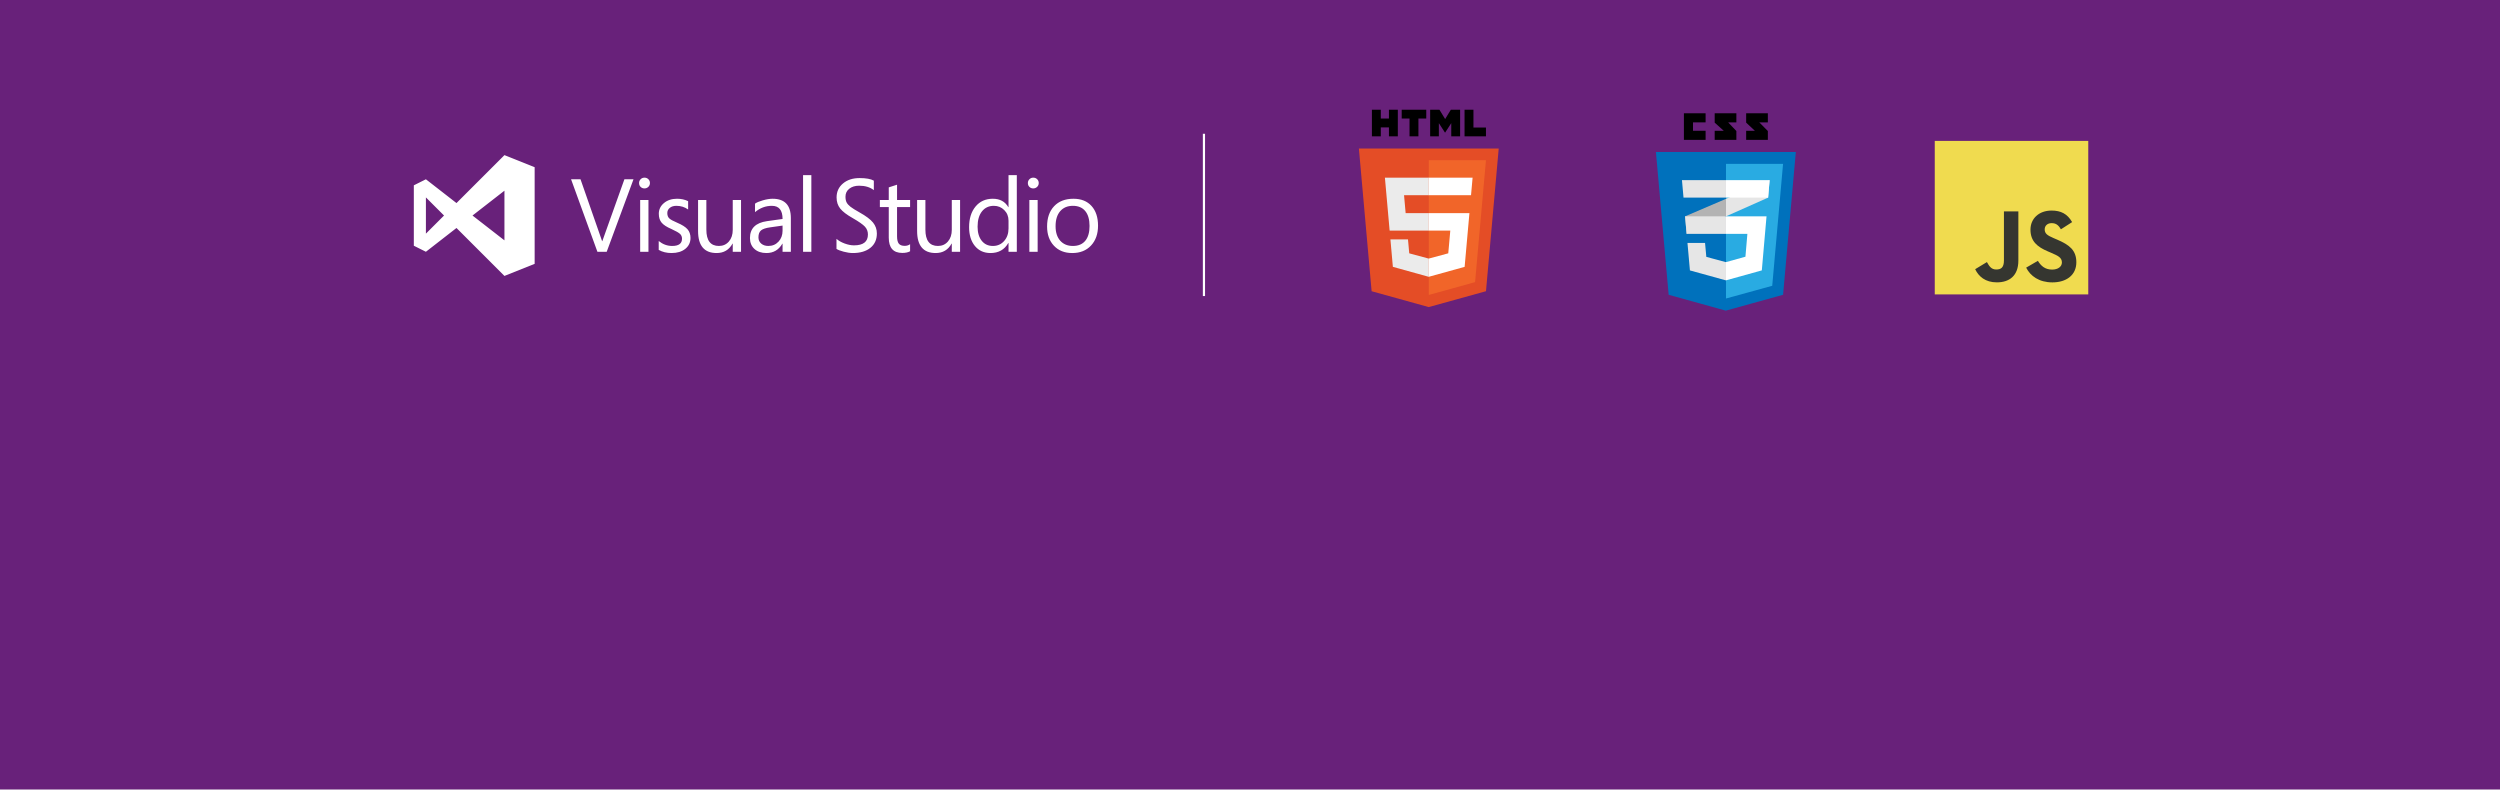
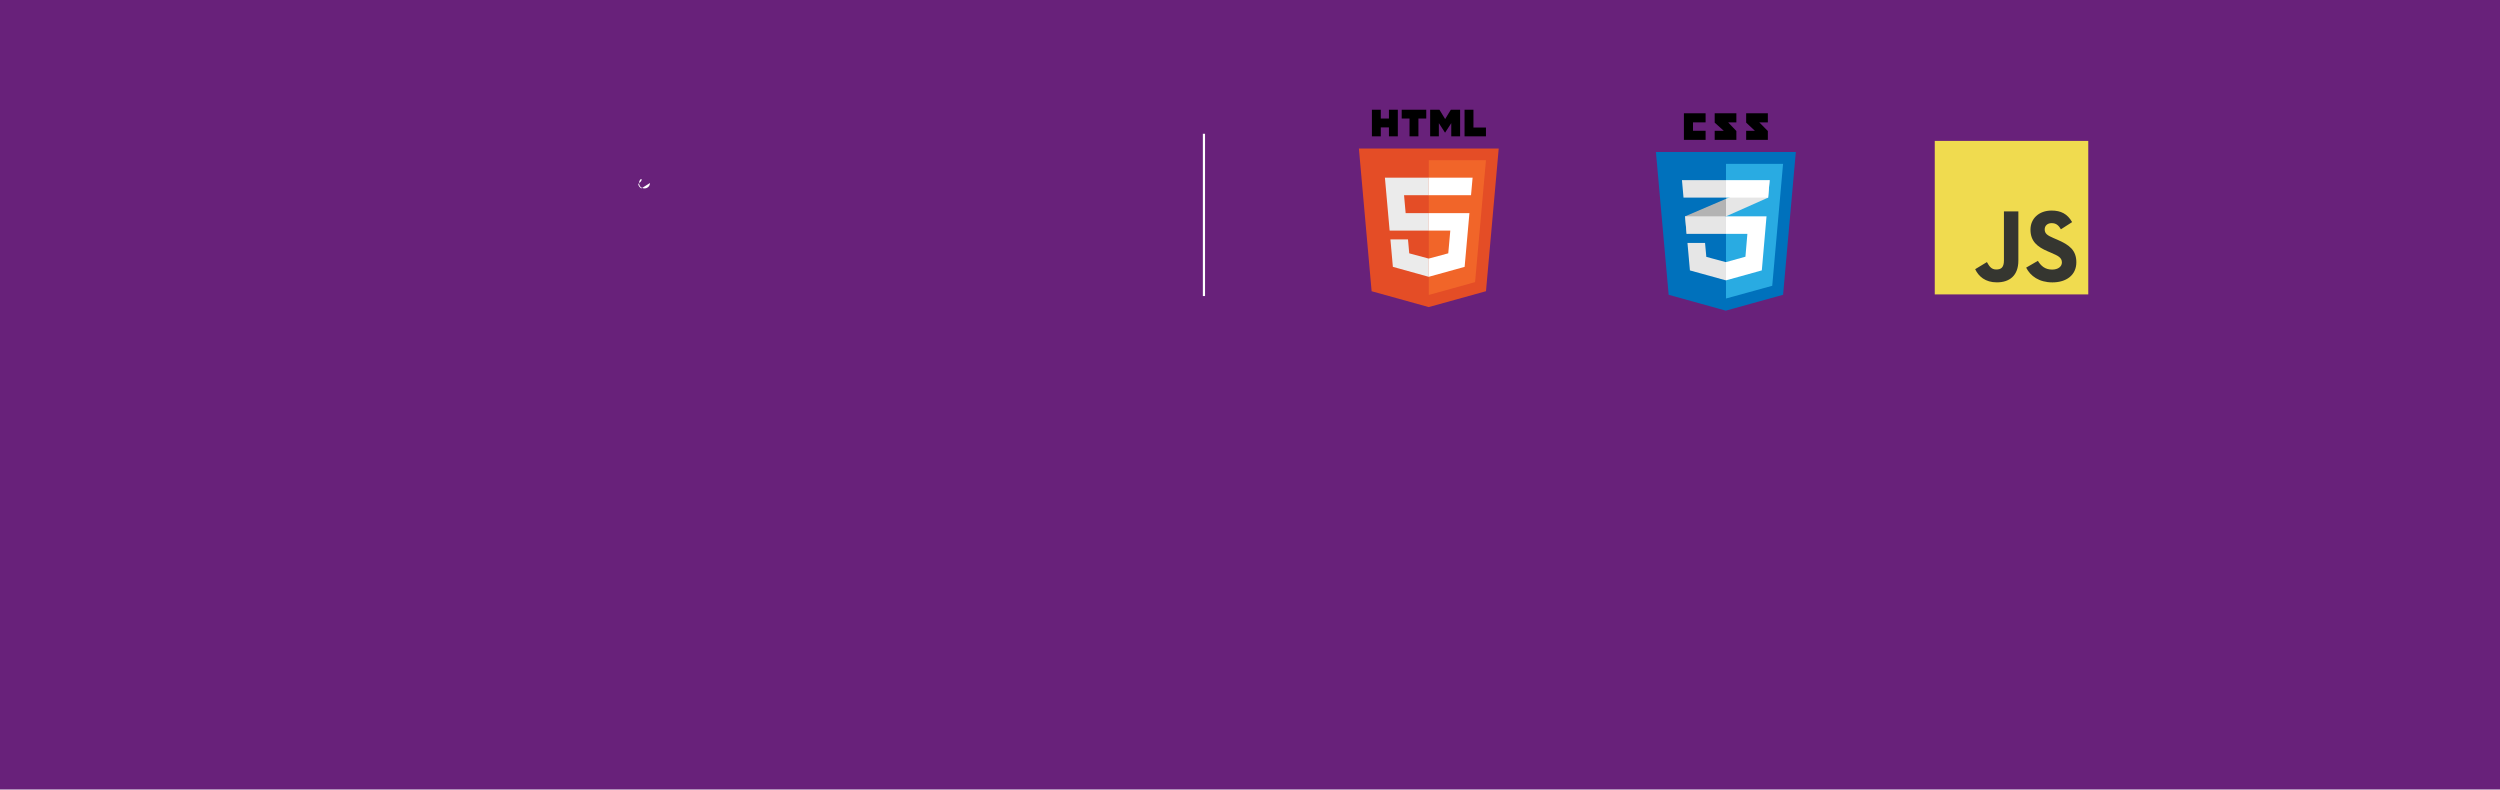
<svg xmlns="http://www.w3.org/2000/svg" viewBox="0 0 1140 360" enable-background="new 0 0 1140 360">
  <path fill="#68217A" d="M0 0h1140v360h-1140v-360z" />
  <polygon fill="#E44D26" points="625.457,132.801 619.654,67.717 683.416,67.717 677.607,132.791 651.496,140.03" />
  <polygon fill="#F16529" points="651.535,134.497 672.634,128.648 677.598,73.039 651.535,73.039" />
  <polygon fill="#EBEBEB" points="651.535,97.178 640.973,97.178 640.243,89.004 651.535,89.004 651.535,81.021 651.508,81.021 631.519,81.021 631.71,83.163 633.672,105.16 651.535,105.16" />
  <polygon fill="#EBEBEB" points="651.535,117.909 651.5,117.918 642.61,115.517 642.042,109.151 637.722,109.151 634.029,109.151 635.147,121.685 651.499,126.224 651.535,126.214" />
  <path d="M625.587 50.03h4.057v4.008h3.711v-4.008h4.057v12.137h-4.057v-4.064h-3.711v4.064h-4.057v-12.137zm17.158 4.025h-3.571v-4.025h11.201v4.025h-3.573v8.112h-4.057v-8.112zm9.407-4.025h4.23l2.602 4.264 2.599-4.264h4.231v12.137h-4.04v-6.016l-2.791 4.315h-.07l-2.793-4.315v6.016h-3.969v-12.137zm15.682 0h4.058v8.125h5.705v4.012h-9.762v-12.137z" />
  <polygon fill="#fff" points="651.508,97.178 651.508,105.16 661.337,105.16 660.41,115.512 651.508,117.915 651.508,126.22 667.872,121.685 667.992,120.336 669.868,99.321 670.062,97.178 667.911,97.178" />
  <polygon fill="#fff" points="651.508,81.021 651.508,85.979 651.508,88.984 651.508,89.004 670.763,89.004 670.763,89.004 670.789,89.004 670.949,87.209 671.313,83.163 671.503,81.021" />
  <polygon points="777.75,55.803 777.75,51.656 767.862,51.656 767.862,63.777 777.75,63.777 777.75,59.631 772.008,59.631 772.008,55.803" />
  <polygon points="791.785,51.656 781.896,51.656 781.896,55.913 786.023,59.631 781.896,59.631 781.896,63.777 791.785,63.777 791.785,59.74 788.034,55.803 791.785,55.803" />
  <polygon points="806.138,51.656 796.25,51.656 796.25,55.913 800.217,59.631 796.25,59.631 796.25,63.777 806.138,63.777 806.138,59.74 802.228,55.803 806.138,55.803" />
  <polygon fill="#0071BC" points="760.908,134.424 755.103,69.309 818.897,69.309 813.085,134.413 786.961,141.656" />
  <polygon fill="#29ABE2" points="787.054,136.117 808.137,130.316 813.077,74.732 787.054,74.732" />
  <polygon fill="#B3B3B3" points="768.392,98.655 769.091,106.629 787.054,98.655 787.054,90.668" />
  <polygon fill="#E6E6E6" points="806.948,82.142 787.054,90.668 787.054,98.655 806.262,90.116" />
  <polygon fill="#E6E6E6" points="787.054,119.519 786.992,119.529 778.084,117.136 777.502,110.776 769.485,110.776 770.603,123.307 786.99,127.844 787.054,127.829" />
  <polygon fill="#fff" points="787.054,98.655 787.054,106.629 796.807,106.629 795.92,117.055 787.054,119.526 787.054,127.835 803.386,123.298 805.536,98.655" />
  <polygon fill="#E6E6E6" points="787.054,98.655 768.392,98.655 769.091,106.629 787.054,106.629" />
  <polygon fill="#E6E6E6" points="787.054,90.116 787.054,82.142 786.973,82.142 766.974,82.142 767.682,90.116" />
  <polygon fill="#fff" points="787.054,82.142 787.054,90.016 787.054,90.116 806.262,90.116 806.948,82.142" />
  <rect x="882.25" y="64.25" fill="#F0DB4F" width="70" height="70" />
  <path fill="#353630" d="M929.272 118.938c1.41 2.302 3.244 3.994 6.489 3.994 2.726 0 4.467-1.362 4.467-3.244 0-2.256-1.789-3.054-4.789-4.367l-1.644-.706c-4.747-2.022-7.9-4.556-7.9-9.911 0-4.933 3.759-8.689 9.633-8.689 4.182 0 7.189 1.456 9.356 5.267l-5.122 3.289c-1.128-2.022-2.344-2.819-4.233-2.819-1.927 0-3.148 1.222-3.148 2.819 0 1.973 1.222 2.772 4.044 3.994l1.644.704c5.589 2.397 8.744 4.84 8.744 10.333 0 5.922-4.652 9.167-10.9 9.167-6.109 0-10.056-2.911-11.987-6.727l5.346-3.104zm-23.236.57c1.033 1.833 1.973 3.383 4.233 3.383 2.161 0 3.524-.846 3.524-4.133v-22.367h6.578v22.456c0 6.811-3.993 9.911-9.822 9.911-5.267 0-8.317-2.726-9.868-6.008l5.355-3.242z" />
-   <path d="M296.374 83.453c0 .708-.246 1.296-.737 1.763-.494.47-1.076.704-1.752.704-.693 0-1.277-.227-1.752-.681-.477-.452-.715-1.048-.715-1.786 0-.66.234-1.234.703-1.717.468-.484 1.057-.727 1.765-.727.706 0 1.299.239 1.775.715.475.477.713 1.054.713 1.729zm177.29 0c0 .708-.245 1.296-.737 1.763-.494.47-1.076.704-1.752.704-.693 0-1.277-.227-1.752-.681-.477-.452-.715-1.048-.715-1.786 0-.66.234-1.234.703-1.717.468-.484 1.057-.727 1.765-.727.706 0 1.299.239 1.775.715.475.477.713 1.054.713 1.729zm-184.79-1.697l-12.216 33.052h-4.241l-12.008-33.052h4.31l9.842 28.212h.092l10.072-28.212h4.149zm6.822 33.052h-3.78v-23.602h3.78v23.602zm19.173-6.316c0 2.044-.788 3.703-2.362 4.978-1.575 1.276-3.669 1.913-6.281 1.913-2.228 0-4.18-.476-5.854-1.429v-4.056c1.859 1.506 3.903 2.258 6.131 2.258 2.996 0 4.494-1.098 4.494-3.296 0-.891-.292-1.617-.876-2.178-.584-.561-1.913-1.317-3.988-2.27-2.09-.891-3.565-1.848-4.425-2.87-.861-1.022-1.291-2.378-1.291-4.068 0-1.951.784-3.58 2.351-4.886s3.557-1.959 5.97-1.959c1.859 0 3.542.369 5.048 1.106v3.803c-1.537-1.121-3.319-1.682-5.347-1.682-1.244 0-2.247.308-3.008.922-.761.614-1.141 1.406-1.141 2.374 0 1.045.292 1.848.876 2.408.584.561 1.79 1.226 3.619 1.994 2.243.953 3.818 1.951 4.725 2.996.906 1.046 1.359 2.36 1.359 3.942zm23.041 6.316h-3.78v-3.734h-.092c-1.567 2.873-3.987 4.31-7.26 4.31-5.639 0-8.459-3.357-8.459-10.072v-14.106h3.78v13.507c0 4.964 1.905 7.444 5.716 7.444 1.875 0 3.396-.68 4.564-2.04 1.168-1.36 1.752-3.13 1.752-5.313v-13.598h3.78v23.602zm22.716 0h-3.78v-3.688h-.092c-1.644 2.843-4.064 4.264-7.26 4.264-2.274 0-4.095-.618-5.462-1.855-1.368-1.237-2.051-2.9-2.051-4.99 0-4.394 2.597-6.961 7.791-7.698l7.076-.991c0-3.995-1.621-5.993-4.863-5.993-2.843 0-5.409.96-7.698 2.881v-3.872c.692-.522 1.875-1.026 3.549-1.51 1.675-.484 3.165-.726 4.472-.726 5.547 0 8.321 2.943 8.321 8.828v15.35zm-3.78-11.94l-5.716.807c-1.952.276-3.319.741-4.103 1.394-.784.653-1.176 1.71-1.176 3.17 0 1.183.422 2.132 1.268 2.846.845.714 1.928 1.071 3.25 1.071 1.875 0 3.423-.66 4.644-1.982 1.222-1.321 1.832-2.973 1.832-4.956v-2.35zm13.13 11.94h-3.78v-34.942h3.78v34.942zm29.875-8.344c0 2.781-.983 4.964-2.95 6.546-1.967 1.583-4.641 2.374-8.021 2.374-1.23 0-2.616-.204-4.16-.611-1.544-.407-2.639-.833-3.284-1.279v-4.587c.937.845 2.17 1.552 3.699 2.121s2.954.853 4.276.853c4.241 0 6.361-1.652 6.361-4.956 0-1.383-.453-2.57-1.36-3.561-.907-.991-2.766-2.294-5.578-3.907-2.719-1.536-4.625-2.996-5.716-4.379-1.091-1.383-1.637-3.065-1.637-5.048 0-2.612.976-4.736 2.927-6.373 1.951-1.637 4.472-2.455 7.56-2.455 2.965 0 5.132.392 6.5 1.176v4.333c-1.721-1.352-3.957-2.028-6.707-2.028-1.829 0-3.323.457-4.483 1.371-1.16.914-1.74 2.124-1.74 3.63 0 1.091.173 1.967.519 2.627.346.661.93 1.314 1.752 1.959.822.646 2.209 1.514 4.16 2.604 2.919 1.629 4.963 3.166 6.131 4.61 1.167 1.446 1.751 3.105 1.751 4.98zm15.151 8.113c-.907.507-2.09.761-3.549.761-4.118 0-6.177-2.32-6.177-6.961v-13.967h-4.057v-3.204h4.057v-5.762l3.78-1.221v6.983h5.946v3.204h-5.946v13.322c0 1.583.269 2.709.807 3.377.538.668 1.437 1.003 2.697 1.003.937 0 1.752-.254 2.443-.761v3.226zm22.793.231h-3.78v-3.734h-.092c-1.567 2.873-3.987 4.31-7.26 4.31-5.639 0-8.459-3.357-8.459-10.072v-14.106h3.78v13.507c0 4.964 1.905 7.444 5.716 7.444 1.874 0 3.396-.68 4.563-2.04 1.168-1.36 1.752-3.13 1.752-5.313v-13.598h3.78v23.602zm25.871 0h-3.78v-4.011h-.092c-1.752 3.058-4.456 4.587-8.113 4.587-2.981 0-5.355-1.071-7.122-3.215-1.767-2.143-2.651-5.005-2.651-8.586 0-3.902.98-7.037 2.939-9.404 1.959-2.366 4.583-3.549 7.871-3.549 3.227 0 5.585 1.276 7.076 3.826h.092v-14.59h3.78v34.942zm-3.78-10.672v-3.48c0-1.951-.65-3.572-1.948-4.863-1.299-1.291-2.878-1.936-4.737-1.936-2.274 0-4.079.841-5.416 2.524s-2.005 4.015-2.005 6.995c0 2.705.63 4.844 1.89 6.419 1.26 1.575 2.958 2.363 5.094 2.363 2.074 0 3.78-.752 5.117-2.258 1.337-1.508 2.005-3.428 2.005-5.764zm13.282 10.672h-3.78v-23.602h3.78v23.602zm27.536-11.893c0 3.749-1.064 6.765-3.192 9.047-2.128 2.282-4.982 3.423-8.563 3.423-3.488 0-6.273-1.11-8.355-3.33-2.082-2.22-3.123-5.143-3.123-8.77 0-3.903 1.068-6.987 3.204-9.254 2.135-2.266 5.078-3.4 8.828-3.4 3.503 0 6.246 1.095 8.228 3.285 1.982 2.188 2.973 5.188 2.973 8.999zm-3.872.138c0-2.965-.657-5.24-1.971-6.823-1.314-1.582-3.192-2.374-5.635-2.374-2.428 0-4.349.811-5.762 2.432-1.414 1.621-2.12 3.906-2.12 6.857 0 2.828.71 5.036 2.132 6.626 1.421 1.59 3.338 2.385 5.751 2.385 2.458 0 4.341-.784 5.647-2.351 1.304-1.566 1.958-3.817 1.958-6.752zm-266.807-32.32l-21.866 21.866-13.946-10.847-5.509 2.754v27.547l5.509 2.755 13.946-10.848 21.866 21.866 13.774-5.509v-44.075l-13.774-5.509zm-35.812 35.811v-16.528l8.265 8.265-8.265 8.263zm21.251-8.263l14.561-11.326v22.651l-14.561-11.325z" fill="#fff" />
+   <path d="M296.374 83.453c0 .708-.246 1.296-.737 1.763-.494.47-1.076.704-1.752.704-.693 0-1.277-.227-1.752-.681-.477-.452-.715-1.048-.715-1.786 0-.66.234-1.234.703-1.717.468-.484 1.0.57-.727 1.765-.727.706 0 1.299.239 1.775.715.475.477.713 1.0.54.713 1.729zm177.29 0c0 .708-.245 1.296-.737 1.763-.494.47-1.076.704-1.752.704-.693 0-1.277-.227-1.752-.681-.477-.452-.715-1.048-.715-1.786 0-.66.234-1.234.703-1.717.468-.484 1.0.57-.727 1.765-.727.706 0 1.299.239 1.775.715.475.477.713 1.0.54.713 1.729zm-184.79-1.697l-12.216 33.052h-4.241l-12.008-33.052h4.31l9.842 28.212h.092l10.072-28.212h4.149zm6.822 33.052h-3.78v-23.602h3.78v23.602zm19.173-6.316c0 2.044-.788 3.703-2.362 4.978-1.575 1.276-3.669 1.913-6.281 1.913-2.228 0-4.18-.476-5.854-1.429v-4.056c1.859 1.506 3.903 2.258 6.131 2.258 2.996 0 4.494-1.098 4.494-3.296 0-.891-.292-1.617-.876-2.178-.584-.561-1.913-1.317-3.988-2.27-2.09-.891-3.565-1.848-4.425-2.87-.861-1.022-1.291-2.378-1.291-4.068 0-1.951.784-3.58 2.351-4.886s3.557-1.959 5.97-1.959c1.859 0 3.542.369 5.048 1.106v3.803c-1.537-1.121-3.319-1.682-5.347-1.682-1.244 0-2.247.308-3.008.922-.761.614-1.141 1.406-1.141 2.374 0 1.045.292 1.848.876 2.408.584.561 1.79 1.226 3.619 1.994 2.243.953 3.818 1.951 4.725 2.996.906 1.046 1.359 2.36 1.359 3.942zm23.041 6.316h-3.78v-3.734h-.092c-1.567 2.873-3.987 4.31-7.26 4.31-5.639 0-8.459-3.357-8.459-10.072v-14.106h3.78v13.507c0 4.964 1.905 7.444 5.716 7.444 1.875 0 3.396-.68 4.564-2.04 1.168-1.36 1.752-3.13 1.752-5.313v-13.598h3.78v23.602zm22.716 0h-3.78v-3.688h-.092c-1.644 2.843-4.064 4.264-7.26 4.264-2.274 0-4.095-.618-5.462-1.855-1.368-1.237-2.051-2.9-2.051-4.99 0-4.394 2.597-6.961 7.791-7.698l7.076-.991c0-3.995-1.621-5.993-4.863-5.993-2.843 0-5.409.96-7.698 2.881v-3.872c.692-.522 1.875-1.026 3.549-1.51 1.675-.484 3.165-.726 4.472-.726 5.547 0 8.321 2.943 8.321 8.828v15.35zm-3.78-11.94l-5.716.807c-1.952.276-3.319.741-4.103 1.394-.784.653-1.176 1.71-1.176 3.17 0 1.183.422 2.132 1.268 2.846.845.714 1.928 1.071 3.25 1.071 1.875 0 3.423-.66 4.644-1.982 1.222-1.321 1.832-2.973 1.832-4.956v-2.35zm13.13 11.94h-3.78v-34.942h3.78v34.942zm29.875-8.344c0 2.781-.983 4.964-2.95 6.546-1.967 1.583-4.641 2.374-8.021 2.374-1.23 0-2.616-.204-4.16-.611-1.544-.407-2.639-.833-3.284-1.279v-4.587c.937.845 2.17 1.552 3.699 2.121s2.954.853 4.276.853c4.241 0 6.361-1.652 6.361-4.956 0-1.383-.453-2.57-1.36-3.561-.907-.991-2.766-2.294-5.578-3.907-2.719-1.536-4.625-2.996-5.716-4.379-1.091-1.383-1.637-3.065-1.637-5.048 0-2.612.976-4.736 2.927-6.373 1.951-1.637 4.472-2.455 7.56-2.455 2.965 0 5.132.392 6.5 1.176v4.333c-1.721-1.352-3.957-2.028-6.707-2.028-1.829 0-3.323.457-4.483 1.371-1.16.914-1.74 2.124-1.74 3.63 0 1.091.173 1.967.519 2.627.346.661.93 1.314 1.752 1.959.822.646 2.209 1.514 4.16 2.604 2.919 1.629 4.963 3.166 6.131 4.61 1.167 1.446 1.751 3.105 1.751 4.98zm15.151 8.113c-.907.507-2.09.761-3.549.761-4.118 0-6.177-2.32-6.177-6.961v-13.967h-4.057v-3.204h4.057v-5.762l3.78-1.221v6.983h5.946v3.204h-5.946v13.322c0 1.583.269 2.709.807 3.377.538.668 1.437 1.003 2.697 1.003.937 0 1.752-.254 2.443-.761v3.226zm22.793.231h-3.78v-3.734h-.092c-1.567 2.873-3.987 4.31-7.26 4.31-5.639 0-8.459-3.357-8.459-10.072v-14.106h3.78v13.507c0 4.964 1.905 7.444 5.716 7.444 1.874 0 3.396-.68 4.563-2.04 1.168-1.36 1.752-3.13 1.752-5.313v-13.598h3.78v23.602zm25.871 0h-3.78v-4.011h-.092c-1.752 3.058-4.456 4.587-8.113 4.587-2.981 0-5.355-1.071-7.122-3.215-1.767-2.143-2.651-5.005-2.651-8.586 0-3.902.98-7.037 2.939-9.404 1.959-2.366 4.583-3.549 7.871-3.549 3.227 0 5.585 1.276 7.076 3.826h.092v-14.59h3.78v34.942zm-3.78-10.672v-3.48c0-1.951-.65-3.572-1.948-4.863-1.299-1.291-2.878-1.936-4.737-1.936-2.274 0-4.079.841-5.416 2.524s-2.005 4.015-2.005 6.995c0 2.705.63 4.844 1.89 6.419 1.26 1.575 2.958 2.363 5.094 2.363 2.074 0 3.78-.752 5.117-2.258 1.337-1.508 2.005-3.428 2.005-5.764zm13.282 10.672h-3.78v-23.602h3.78v23.602zm27.536-11.893c0 3.749-1.064 6.765-3.192 9.047-2.128 2.282-4.982 3.423-8.563 3.423-3.488 0-6.273-1.11-8.355-3.33-2.082-2.22-3.123-5.143-3.123-8.77 0-3.903 1.068-6.987 3.204-9.254 2.135-2.266 5.078-3.4 8.828-3.4 3.503 0 6.246 1.095 8.228 3.285 1.982 2.188 2.973 5.188 2.973 8.999zm-3.872.138c0-2.965-.657-5.24-1.971-6.823-1.314-1.582-3.192-2.374-5.635-2.374-2.428 0-4.349.811-5.762 2.432-1.414 1.621-2.12 3.906-2.12 6.857 0 2.828.71 5.036 2.132 6.626 1.421 1.59 3.338 2.385 5.751 2.385 2.458 0 4.341-.784 5.647-2.351 1.304-1.566 1.958-3.817 1.958-6.752zm-266.807-32.32l-21.866 21.866-13.946-10.847-5.509 2.754v27.547l5.509 2.755 13.946-10.848 21.866 21.866 13.774-5.509v-44.075l-13.774-5.509zm-35.812 35.811v-16.528l8.265 8.265-8.265 8.263zm21.251-8.263l14.561-11.326v22.651l-14.561-11.325z" fill="#fff" />
  <rect x="548.5" y="61" fill="#fff" width="1" height="74" />
</svg>
